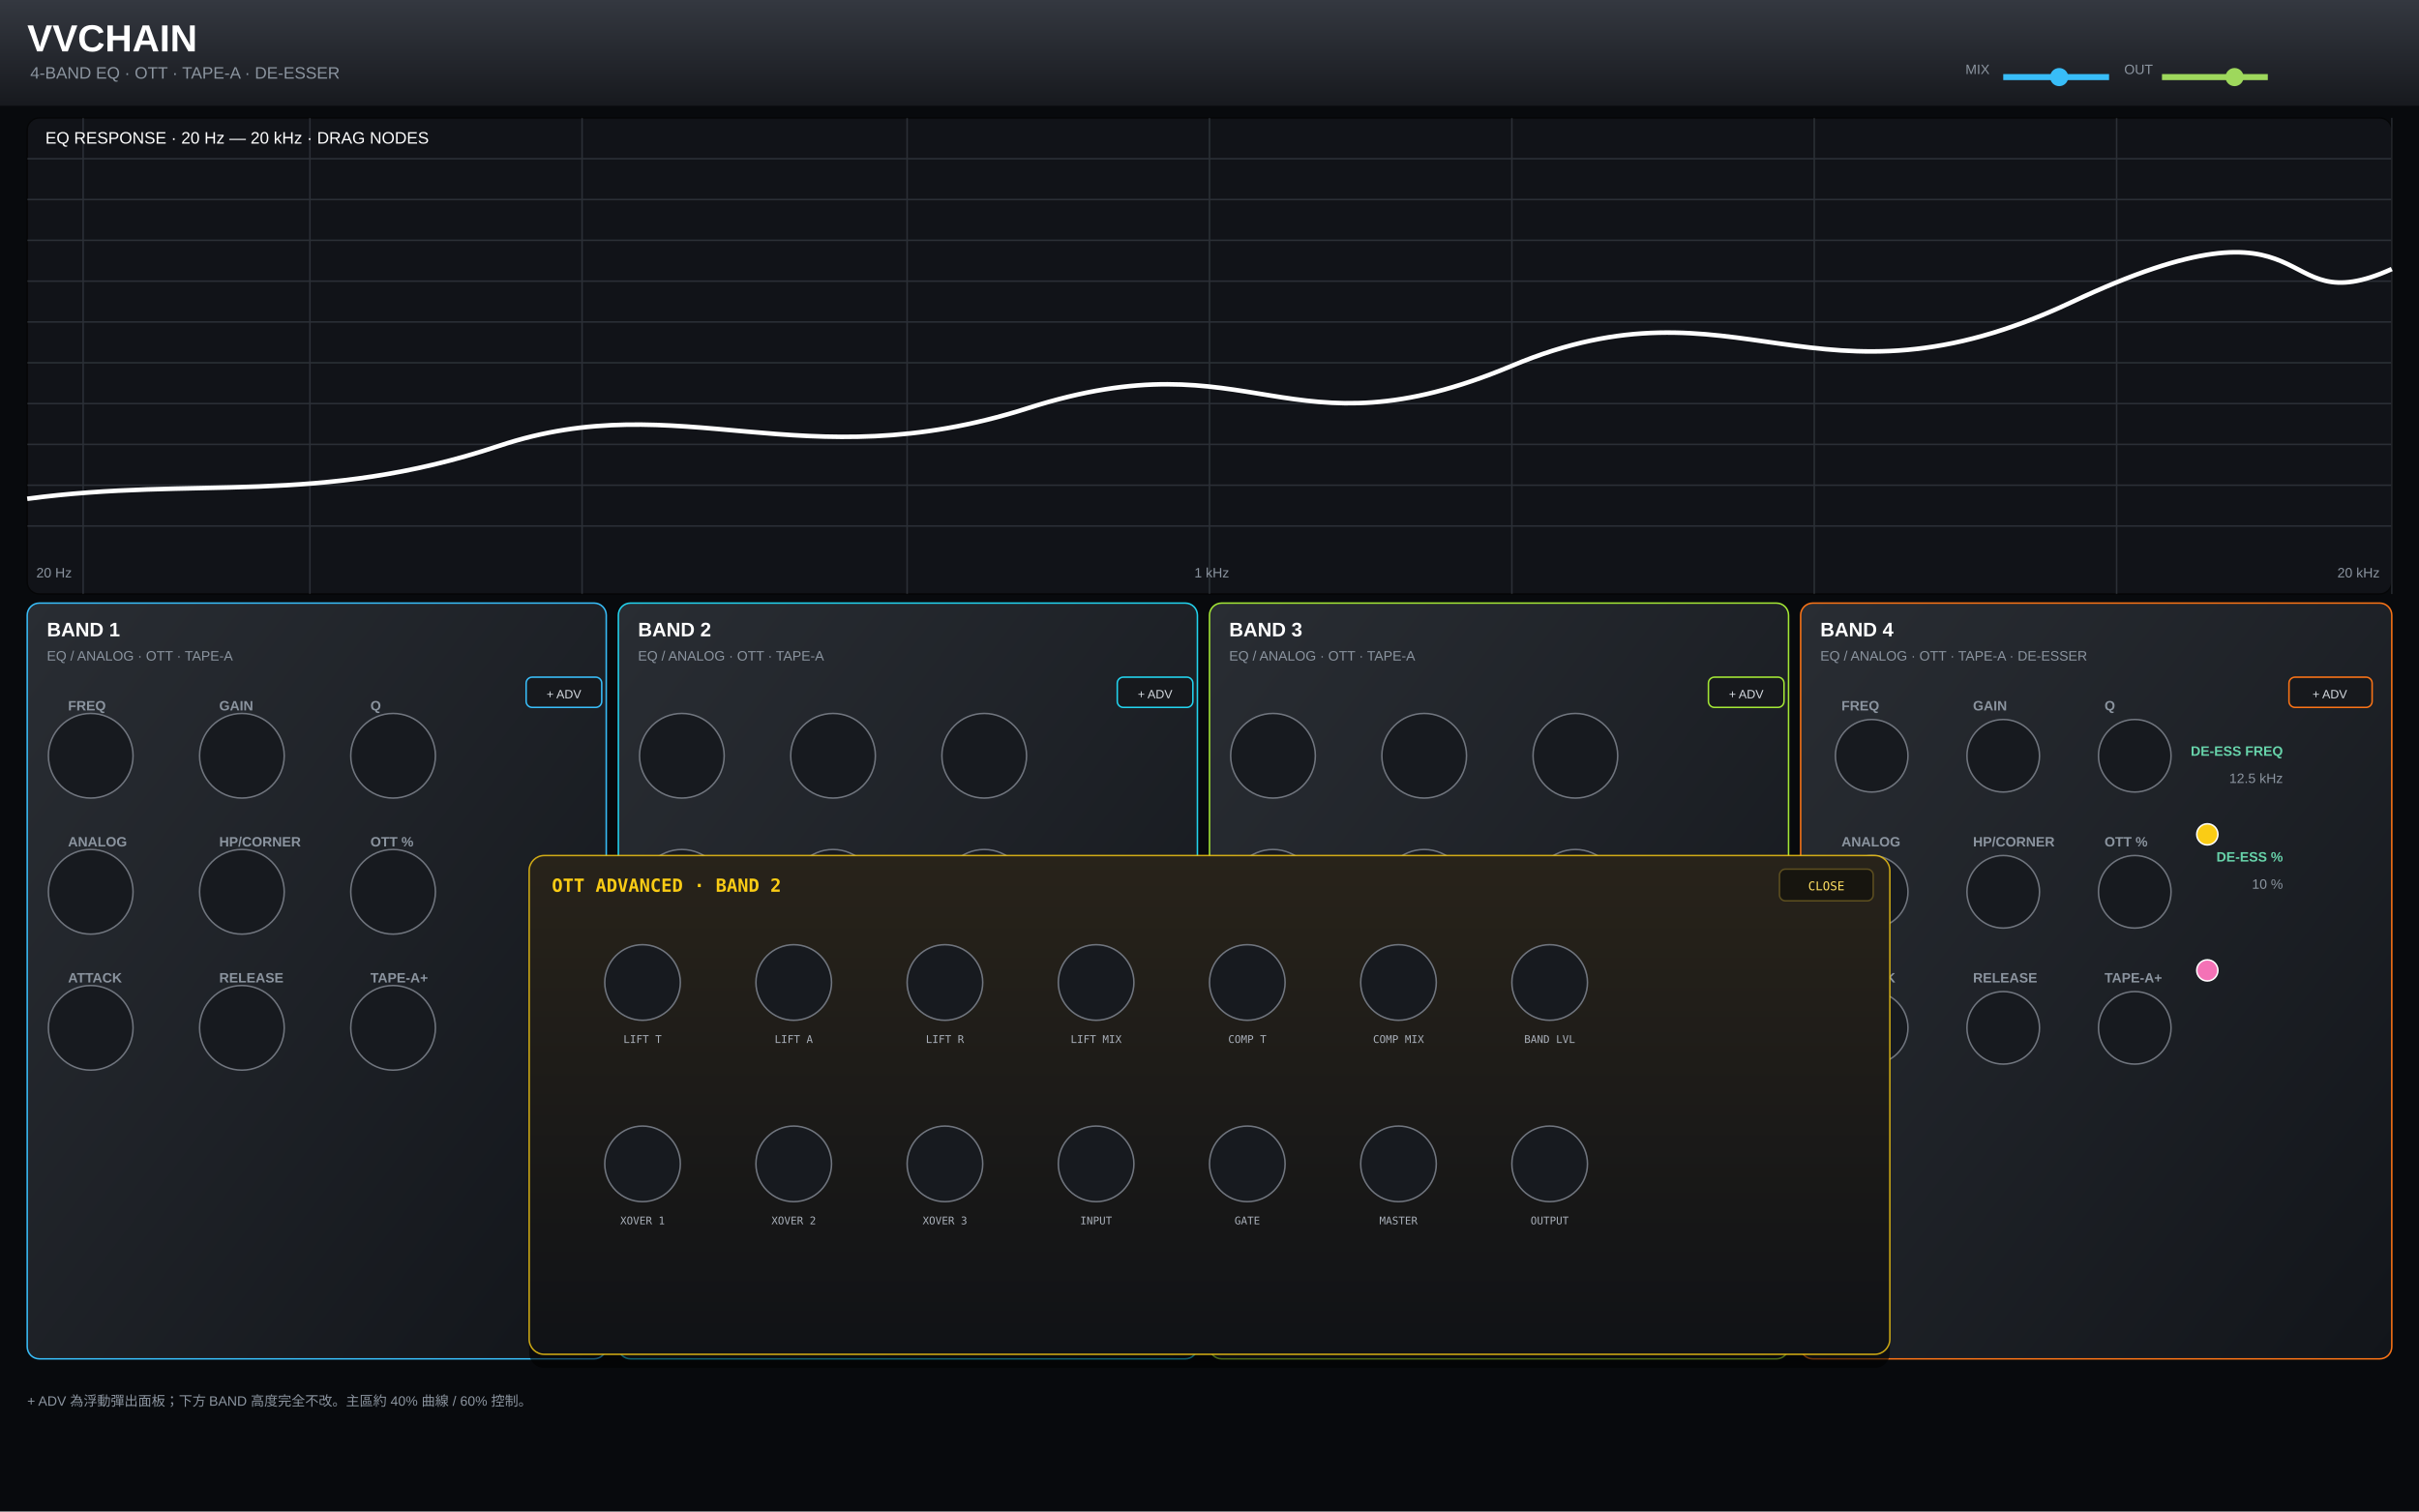
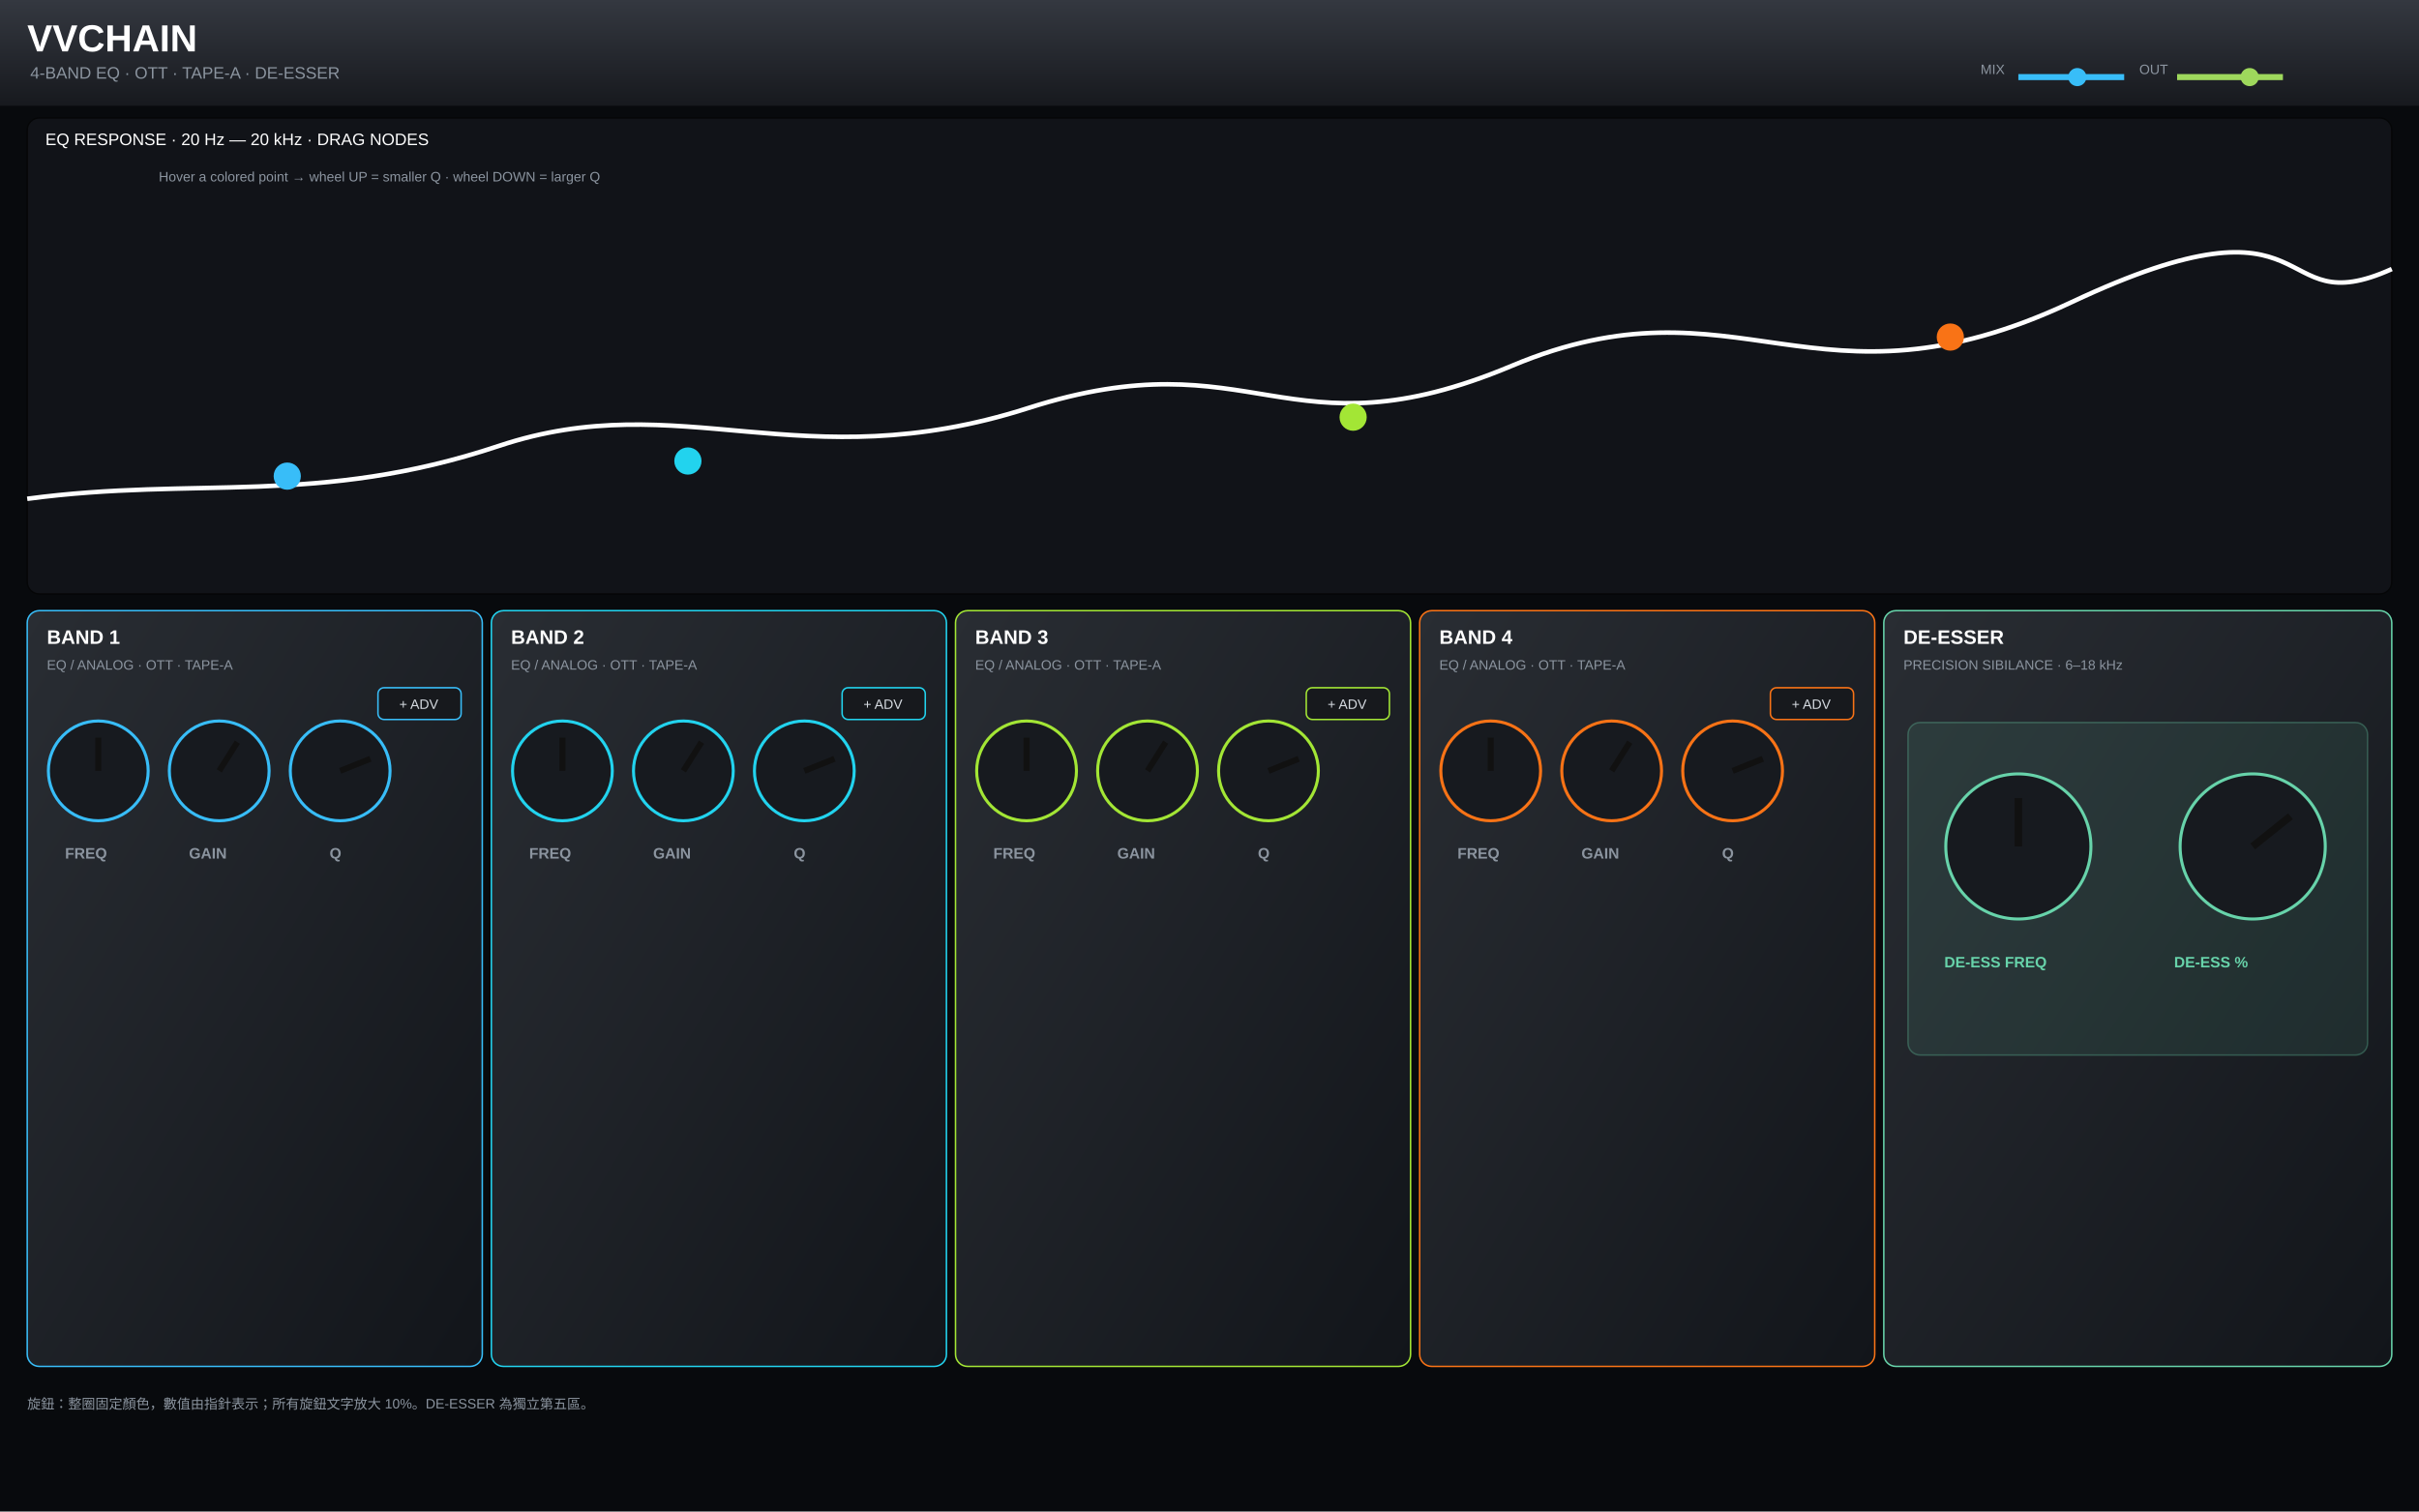
<svg xmlns="http://www.w3.org/2000/svg" width="1600" height="1000" viewBox="0 0 1600 1000">
  <defs>
    <linearGradient id="top" x1="0" y1="0" x2="0" y2="1">
      <stop offset="0" stop-color="#343840" />
      <stop offset="1" stop-color="#17191e" />
    </linearGradient>
    <linearGradient id="card" x1="0" y1="0" x2="1" y2="1">
      <stop offset="0" stop-color="#292d33" />
      <stop offset="1" stop-color="#12151a" />
    </linearGradient>
-     <linearGradient id="popup" x1="0" y1="0" x2="0" y2="1">
-       <stop offset="0" stop-color="#28231a" />
-       <stop offset="1" stop-color="#101216" />
-     </linearGradient>
-     <style>.ui{font-family:Arial,sans-serif}.white{fill:#fff}.muted{fill:#8b949f}.tiny{font-size:9px}.small{font-size:11px}.label{font-size:9px;font-weight:700}.knob{fill:#171a1f;stroke:#70757e;stroke-width:2}</style>
+     <style>.ui{font-family:Arial,sans-serif}.white{fill:#fff}.muted{fill:#8b949f}.tiny{font-size:9px}.small{font-size:11px}.label{font-size:10px;font-weight:700}.knob{fill:#171a1f;stroke-width:2}</style>
  </defs>
  <rect width="1600" height="1000" fill="#080a0d" />
  <rect width="1600" height="70" fill="url(#top)" />
  <text x="18" y="34" class="ui white" font-size="25" font-weight="700">VVCHAIN</text>
  <text x="20" y="52" class="ui muted small">4-BAND EQ · OTT · TAPE-A · DE-ESSER</text>
-   <text x="1300" y="49" class="ui muted tiny">MIX</text>
-   <line x1="1325" y1="51" x2="1395" y2="51" stroke="#38bdf8" stroke-width="4" />
-   <circle cx="1362" cy="51" r="6" fill="#38bdf8" />
-   <text x="1405" y="49" class="ui muted tiny">OUT</text>
-   <line x1="1430" y1="51" x2="1500" y2="51" stroke="#9ed85c" stroke-width="4" />
-   <circle cx="1478" cy="51" r="6" fill="#9ed85c" />
+   <text x="1310" y="49" class="ui muted tiny">MIX</text>
+   <line x1="1335" y1="51" x2="1405" y2="51" stroke="#38bdf8" stroke-width="4" />
+   <circle cx="1374" cy="51" r="6" fill="#38bdf8" />
+   <text x="1415" y="49" class="ui muted tiny">OUT</text>
+   <line x1="1440" y1="51" x2="1510" y2="51" stroke="#9ed85c" stroke-width="4" />
+   <circle cx="1488" cy="51" r="6" fill="#9ed85c" />
  <rect x="18" y="78" width="1564" height="315" rx="8" fill="#111318" stroke="#050607" />
-   <g stroke="#68727d" opacity=".30">
-     <line x1="18" y1="105" x2="1582" y2="105" />
-     <line x1="18" y1="132" x2="1582" y2="132" />
-     <line x1="18" y1="159" x2="1582" y2="159" />
-     <line x1="18" y1="186" x2="1582" y2="186" />
-     <line x1="18" y1="213" x2="1582" y2="213" />
-     <line x1="18" y1="240" x2="1582" y2="240" />
-     <line x1="18" y1="267" x2="1582" y2="267" />
-     <line x1="18" y1="294" x2="1582" y2="294" />
-     <line x1="18" y1="321" x2="1582" y2="321" />
-     <line x1="18" y1="348" x2="1582" y2="348" />
-     <line x1="55" y1="78" x2="55" y2="393" />
-     <line x1="205" y1="78" x2="205" y2="393" />
-     <line x1="385" y1="78" x2="385" y2="393" />
-     <line x1="600" y1="78" x2="600" y2="393" />
-     <line x1="800" y1="78" x2="800" y2="393" />
-     <line x1="1000" y1="78" x2="1000" y2="393" />
-     <line x1="1200" y1="78" x2="1200" y2="393" />
-     <line x1="1400" y1="78" x2="1400" y2="393" />
-     <line x1="1582" y1="78" x2="1582" y2="393" />
+   <text x="30" y="96" class="ui white small">EQ RESPONSE · 20 Hz — 20 kHz · DRAG NODES</text>
+   <path d="M18 330 C130 315 210 335 330 295 S530 318 680 270 S850 305 1000 242 S1200 280 1370 200 S1500 215 1582 178" fill="none" stroke="#fff" stroke-width="3" />
+   <g>
+     <circle cx="190" cy="315" r="9" fill="#38bdf8" />
+     <circle cx="455" cy="305" r="9" fill="#22d3ee" />
+     <circle cx="895" cy="276" r="9" fill="#a3e635" />
+     <circle cx="1290" cy="223" r="9" fill="#f97316" />
  </g>
-   <path d="M18 330 C130 315 210 335 330 295 S530 318 680 270 S850 305 1000 242 S1200 280 1370 200 S1500 215 1582 178" fill="none" stroke="#fff" stroke-width="3" />
-   <text x="30" y="95" class="ui white small">EQ RESPONSE · 20 Hz — 20 kHz · DRAG NODES</text>
-   <text x="24" y="382" class="ui muted tiny">20 Hz</text>
-   <text x="790" y="382" class="ui muted tiny">1 kHz</text>
-   <text x="1546" y="382" class="ui muted tiny">20 kHz</text>
+   <text x="105" y="120" class="ui muted tiny">Hover a colored point → wheel UP = smaller Q · wheel DOWN = larger Q</text>
  <g class="ui">
-     <rect x="18" y="399" width="383" height="500" rx="8" fill="url(#card)" stroke="#38bdf8" />
-     <rect x="409" y="399" width="383" height="500" rx="8" fill="url(#card)" stroke="#22d3ee" />
-     <rect x="800" y="399" width="383" height="500" rx="8" fill="url(#card)" stroke="#a3e635" />
-     <rect x="1191" y="399" width="391" height="500" rx="8" fill="url(#card)" stroke="#f97316" />
+     <rect x="18" y="404" width="301" height="500" rx="8" fill="url(#card)" stroke="#38bdf8" />
+     <rect x="325" y="404" width="301" height="500" rx="8" fill="url(#card)" stroke="#22d3ee" />
+     <rect x="632" y="404" width="301" height="500" rx="8" fill="url(#card)" stroke="#a3e635" />
+     <rect x="939" y="404" width="301" height="500" rx="8" fill="url(#card)" stroke="#f97316" />
+     <rect x="1246" y="404" width="336" height="500" rx="8" fill="url(#card)" stroke="#67d3aa" />
    <g class="white" font-size="13" font-weight="700">
-       <text x="31" y="421">BAND 1</text>
-       <text x="422" y="421">BAND 2</text>
-       <text x="813" y="421">BAND 3</text>
-       <text x="1204" y="421">BAND 4</text>
+       <text x="31" y="426">BAND 1</text>
+       <text x="338" y="426">BAND 2</text>
+       <text x="645" y="426">BAND 3</text>
+       <text x="952" y="426">BAND 4</text>
+       <text x="1259" y="426">DE-ESSER</text>
    </g>
    <g class="muted tiny">
-       <text x="31" y="437">EQ / ANALOG · OTT · TAPE-A</text>
-       <text x="422" y="437">EQ / ANALOG · OTT · TAPE-A</text>
-       <text x="813" y="437">EQ / ANALOG · OTT · TAPE-A</text>
-       <text x="1204" y="437">EQ / ANALOG · OTT · TAPE-A · DE-ESSER</text>
+       <text x="31" y="443">EQ / ANALOG · OTT · TAPE-A</text>
+       <text x="338" y="443">EQ / ANALOG · OTT · TAPE-A</text>
+       <text x="645" y="443">EQ / ANALOG · OTT · TAPE-A</text>
+       <text x="952" y="443">EQ / ANALOG · OTT · TAPE-A</text>
+       <text x="1259" y="443">PRECISION SIBILANCE · 6–18 kHz</text>
    </g>
-     <g class="label muted">
-       <text x="45" y="470">FREQ</text>
-       <text x="145" y="470">GAIN</text>
-       <text x="245" y="470">Q</text>
-       <text x="45" y="560">ANALOG</text>
-       <text x="145" y="560">HP/CORNER</text>
-       <text x="245" y="560">OTT %</text>
-       <text x="45" y="650">ATTACK</text>
-       <text x="145" y="650">RELEASE</text>
-       <text x="245" y="650">TAPE-A+</text>
+     <g>
+       <g transform="translate(65 510)">
+         <circle r="33" class="knob" stroke="#38bdf8" />
+         <path d="M0 0 L0 -22" stroke="#111" stroke-width="4" />
+         <text x="-22" y="58" class="muted label">FREQ</text>
+       </g>
+       <g transform="translate(145 510)">
+         <circle r="33" class="knob" stroke="#38bdf8" />
+         <path d="M0 0 L12 -19" stroke="#111" stroke-width="4" />
+         <text x="-20" y="58" class="muted label">GAIN</text>
+       </g>
+       <g transform="translate(225 510)">
+         <circle r="33" class="knob" stroke="#38bdf8" />
+         <path d="M0 0 L20 -8" stroke="#111" stroke-width="4" />
+         <text x="-7" y="58" class="muted label">Q</text>
+       </g>
+       <g transform="translate(372 510)">
+         <circle r="33" class="knob" stroke="#22d3ee" />
+         <path d="M0 0 L0 -22" stroke="#111" stroke-width="4" />
+         <text x="-22" y="58" class="muted label">FREQ</text>
+       </g>
+       <g transform="translate(452 510)">
+         <circle r="33" class="knob" stroke="#22d3ee" />
+         <path d="M0 0 L12 -19" stroke="#111" stroke-width="4" />
+         <text x="-20" y="58" class="muted label">GAIN</text>
+       </g>
+       <g transform="translate(532 510)">
+         <circle r="33" class="knob" stroke="#22d3ee" />
+         <path d="M0 0 L20 -8" stroke="#111" stroke-width="4" />
+         <text x="-7" y="58" class="muted label">Q</text>
+       </g>
+       <g transform="translate(679 510)">
+         <circle r="33" class="knob" stroke="#a3e635" />
+         <path d="M0 0 L0 -22" stroke="#111" stroke-width="4" />
+         <text x="-22" y="58" class="muted label">FREQ</text>
+       </g>
+       <g transform="translate(759 510)">
+         <circle r="33" class="knob" stroke="#a3e635" />
+         <path d="M0 0 L12 -19" stroke="#111" stroke-width="4" />
+         <text x="-20" y="58" class="muted label">GAIN</text>
+       </g>
+       <g transform="translate(839 510)">
+         <circle r="33" class="knob" stroke="#a3e635" />
+         <path d="M0 0 L20 -8" stroke="#111" stroke-width="4" />
+         <text x="-7" y="58" class="muted label">Q</text>
+       </g>
+       <g transform="translate(986 510)">
+         <circle r="33" class="knob" stroke="#f97316" />
+         <path d="M0 0 L0 -22" stroke="#111" stroke-width="4" />
+         <text x="-22" y="58" class="muted label">FREQ</text>
+       </g>
+       <g transform="translate(1066 510)">
+         <circle r="33" class="knob" stroke="#f97316" />
+         <path d="M0 0 L12 -19" stroke="#111" stroke-width="4" />
+         <text x="-20" y="58" class="muted label">GAIN</text>
+       </g>
+       <g transform="translate(1146 510)">
+         <circle r="33" class="knob" stroke="#f97316" />
+         <path d="M0 0 L20 -8" stroke="#111" stroke-width="4" />
+         <text x="-7" y="58" class="muted label">Q</text>
+       </g>
    </g>
-     <g fill="#171a1f" stroke="#70757e">
-       <circle cx="60" cy="500" r="28" />
-       <circle cx="160" cy="500" r="28" />
-       <circle cx="260" cy="500" r="28" />
-       <circle cx="60" cy="590" r="28" />
-       <circle cx="160" cy="590" r="28" />
-       <circle cx="260" cy="590" r="28" />
-       <circle cx="60" cy="680" r="28" />
-       <circle cx="160" cy="680" r="28" />
-       <circle cx="260" cy="680" r="28" />
-       <circle cx="451" cy="500" r="28" />
-       <circle cx="551" cy="500" r="28" />
-       <circle cx="651" cy="500" r="28" />
-       <circle cx="451" cy="590" r="28" />
-       <circle cx="551" cy="590" r="28" />
-       <circle cx="651" cy="590" r="28" />
-       <circle cx="451" cy="680" r="28" />
-       <circle cx="551" cy="680" r="28" />
-       <circle cx="651" cy="680" r="28" />
-       <circle cx="842" cy="500" r="28" />
-       <circle cx="942" cy="500" r="28" />
-       <circle cx="1042" cy="500" r="28" />
-       <circle cx="842" cy="590" r="28" />
-       <circle cx="942" cy="590" r="28" />
-       <circle cx="1042" cy="590" r="28" />
-       <circle cx="842" cy="680" r="28" />
-       <circle cx="942" cy="680" r="28" />
-       <circle cx="1042" cy="680" r="28" />
+     <rect x="1262" y="478" width="304" height="220" rx="8" fill="#67d3aa" fill-opacity=".10" stroke="#67d3aa" stroke-opacity=".30" />
+     <g transform="translate(1335 560)">
+       <circle r="48" class="knob" stroke="#67d3aa" />
+       <path d="M0 0 L0 -32" stroke="#111" stroke-width="5" />
    </g>
-     <rect x="1514" y="448" width="55" height="20" rx="4" fill="#17191d" stroke="#f97316" />
-     <text x="1541" y="462" fill="#d6dbe1" font-size="8" text-anchor="middle">+ ADV</text>
-     <g class="label muted">
-       <text x="1218" y="470">FREQ</text>
-       <text x="1305" y="470">GAIN</text>
-       <text x="1392" y="470">Q</text>
+     <g transform="translate(1490 560)">
+       <circle r="48" class="knob" stroke="#67d3aa" />
+       <path d="M0 0 L25 -20" stroke="#111" stroke-width="5" />
    </g>
-     <g fill="#171a1f" stroke="#70757e">
-       <circle cx="1238" cy="500" r="24" />
-       <circle cx="1325" cy="500" r="24" />
-       <circle cx="1412" cy="500" r="24" />
-     </g>
-     <text x="1510" y="500" class="label" fill="#67d3aa" text-anchor="end">DE-ESS FREQ</text>
-     <text x="1510" y="518" class="ui muted tiny" text-anchor="end">12.5 kHz</text>
-     <text x="1510" y="570" class="label" fill="#67d3aa" text-anchor="end">DE-ESS %</text>
-     <text x="1510" y="588" class="ui muted tiny" text-anchor="end">10 %</text>
-     <g class="label muted">
-       <text x="1218" y="560">ANALOG</text>
-       <text x="1305" y="560">HP/CORNER</text>
-       <text x="1392" y="560">OTT %</text>
-       <text x="1218" y="650">ATTACK</text>
-       <text x="1305" y="650">RELEASE</text>
-       <text x="1392" y="650">TAPE-A+</text>
-     </g>
-     <circle cx="1460" cy="552" r="7" fill="#facc15" stroke="#fff" stroke-width="1" />
-     <circle cx="1460" cy="642" r="7" fill="#f472b6" stroke="#fff" stroke-width="1" />
-     <g fill="#171a1f" stroke="#70757e">
-       <circle cx="1238" cy="590" r="24" />
-       <circle cx="1325" cy="590" r="24" />
-       <circle cx="1412" cy="590" r="24" />
-       <circle cx="1238" cy="680" r="24" />
-       <circle cx="1325" cy="680" r="24" />
-       <circle cx="1412" cy="680" r="24" />
-     </g>
-     <rect x="1130" y="448" width="50" height="20" rx="4" fill="#17191d" stroke="#a3e635" />
-     <text x="1155" y="462" fill="#d6dbe1" font-size="8" text-anchor="middle">+ ADV</text>
-     <rect x="739" y="448" width="50" height="20" rx="4" fill="#17191d" stroke="#22d3ee" />
-     <text x="764" y="462" fill="#d6dbe1" font-size="8" text-anchor="middle">+ ADV</text>
-     <rect x="348" y="448" width="50" height="20" rx="4" fill="#17191d" stroke="#38bdf8" />
-     <text x="373" y="462" fill="#d6dbe1" font-size="8" text-anchor="middle">+ ADV</text>
+     <text x="1286" y="640" class="label" fill="#67d3aa">DE-ESS FREQ</text>
+     <text x="1438" y="640" class="label" fill="#67d3aa">DE-ESS %</text>
+     <rect x="250" y="455" width="55" height="21" rx="4" fill="#17191d" stroke="#38bdf8" />
+     <text x="277" y="469" fill="#d6dbe1" font-size="9" text-anchor="middle">+ ADV</text>
+     <rect x="557" y="455" width="55" height="21" rx="4" fill="#17191d" stroke="#22d3ee" />
+     <text x="584" y="469" fill="#d6dbe1" font-size="9" text-anchor="middle">+ ADV</text>
+     <rect x="864" y="455" width="55" height="21" rx="4" fill="#17191d" stroke="#a3e635" />
+     <text x="891" y="469" fill="#d6dbe1" font-size="9" text-anchor="middle">+ ADV</text>
+     <rect x="1171" y="455" width="55" height="21" rx="4" fill="#17191d" stroke="#f97316" />
+     <text x="1198" y="469" fill="#d6dbe1" font-size="9" text-anchor="middle">+ ADV</text>
  </g>
-   <rect x="350" y="575" width="900" height="330" rx="10" fill="#000" opacity=".55" />
-   <rect x="350" y="566" width="900" height="330" rx="10" fill="url(#popup)" stroke="#facc15" stroke-opacity=".8" />
-   <text x="365" y="590" fill="#facc15" font-family="Consolas" font-size="12" font-weight="700">OTT ADVANCED · BAND 2</text>
-   <rect x="1177" y="575" width="62" height="21" rx="4" fill="#17150f" stroke="#5c4e1f" />
-   <text x="1208" y="589" fill="#ffdf62" font-family="Consolas" font-size="8" text-anchor="middle">CLOSE</text>
-   <g fill="#171a1f" stroke="#70757e">
-     <circle cx="425" cy="650" r="25" />
-     <circle cx="525" cy="650" r="25" />
-     <circle cx="625" cy="650" r="25" />
-     <circle cx="725" cy="650" r="25" />
-     <circle cx="825" cy="650" r="25" />
-     <circle cx="925" cy="650" r="25" />
-     <circle cx="1025" cy="650" r="25" />
-     <circle cx="425" cy="770" r="25" />
-     <circle cx="525" cy="770" r="25" />
-     <circle cx="625" cy="770" r="25" />
-     <circle cx="725" cy="770" r="25" />
-     <circle cx="825" cy="770" r="25" />
-     <circle cx="925" cy="770" r="25" />
-     <circle cx="1025" cy="770" r="25" />
-   </g>
-   <g fill="#aab0ba" font-family="Consolas" font-size="7">
-     <text x="425" y="690" text-anchor="middle">LIFT T</text>
-     <text x="525" y="690" text-anchor="middle">LIFT A</text>
-     <text x="625" y="690" text-anchor="middle">LIFT R</text>
-     <text x="725" y="690" text-anchor="middle">LIFT MIX</text>
-     <text x="825" y="690" text-anchor="middle">COMP T</text>
-     <text x="925" y="690" text-anchor="middle">COMP MIX</text>
-     <text x="1025" y="690" text-anchor="middle">BAND LVL</text>
-     <text x="425" y="810" text-anchor="middle">XOVER 1</text>
-     <text x="525" y="810" text-anchor="middle">XOVER 2</text>
-     <text x="625" y="810" text-anchor="middle">XOVER 3</text>
-     <text x="725" y="810" text-anchor="middle">INPUT</text>
-     <text x="825" y="810" text-anchor="middle">GATE</text>
-     <text x="925" y="810" text-anchor="middle">MASTER</text>
-     <text x="1025" y="810" text-anchor="middle">OUTPUT</text>
-   </g>
-   <text x="18" y="930" class="ui muted tiny">+ ADV 為浮動彈出面板；下方 BAND 高度完全不改。主區約 40% 曲線 / 60% 控制。</text>
+   <text x="18" y="932" class="ui muted tiny">旋鈕：整圈固定顏色，數值由指針表示；所有旋鈕文字放大 10%。DE-ESSER 為獨立第五區。</text>
</svg>
